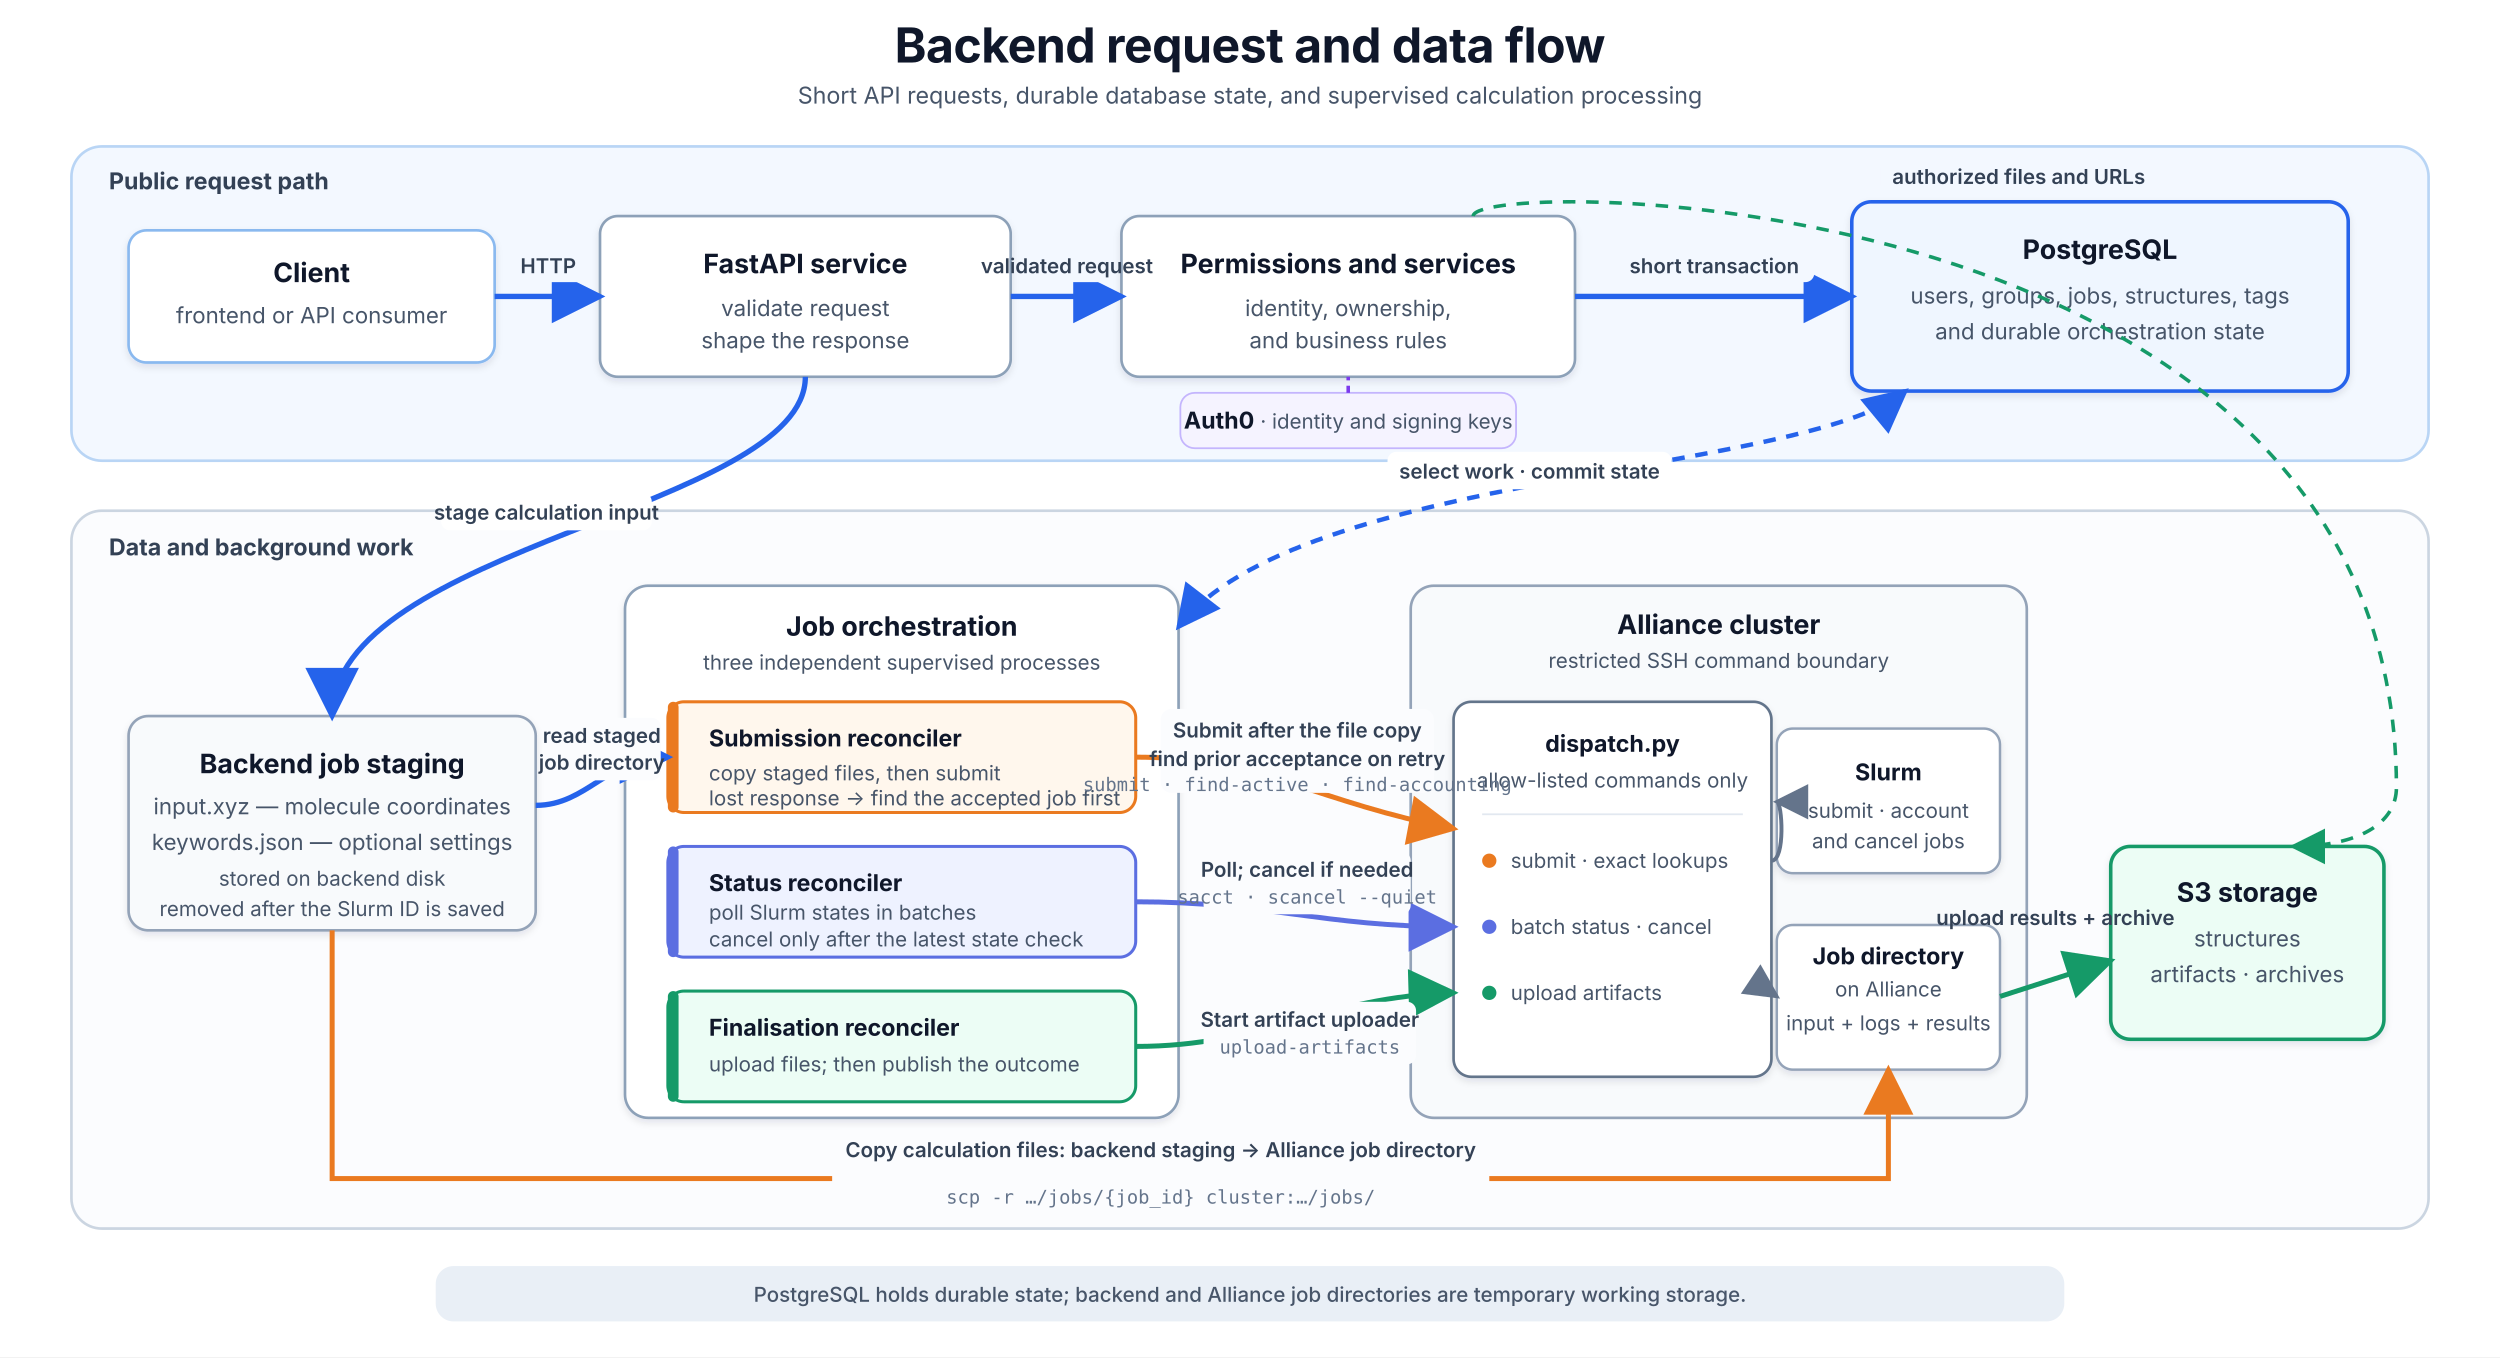
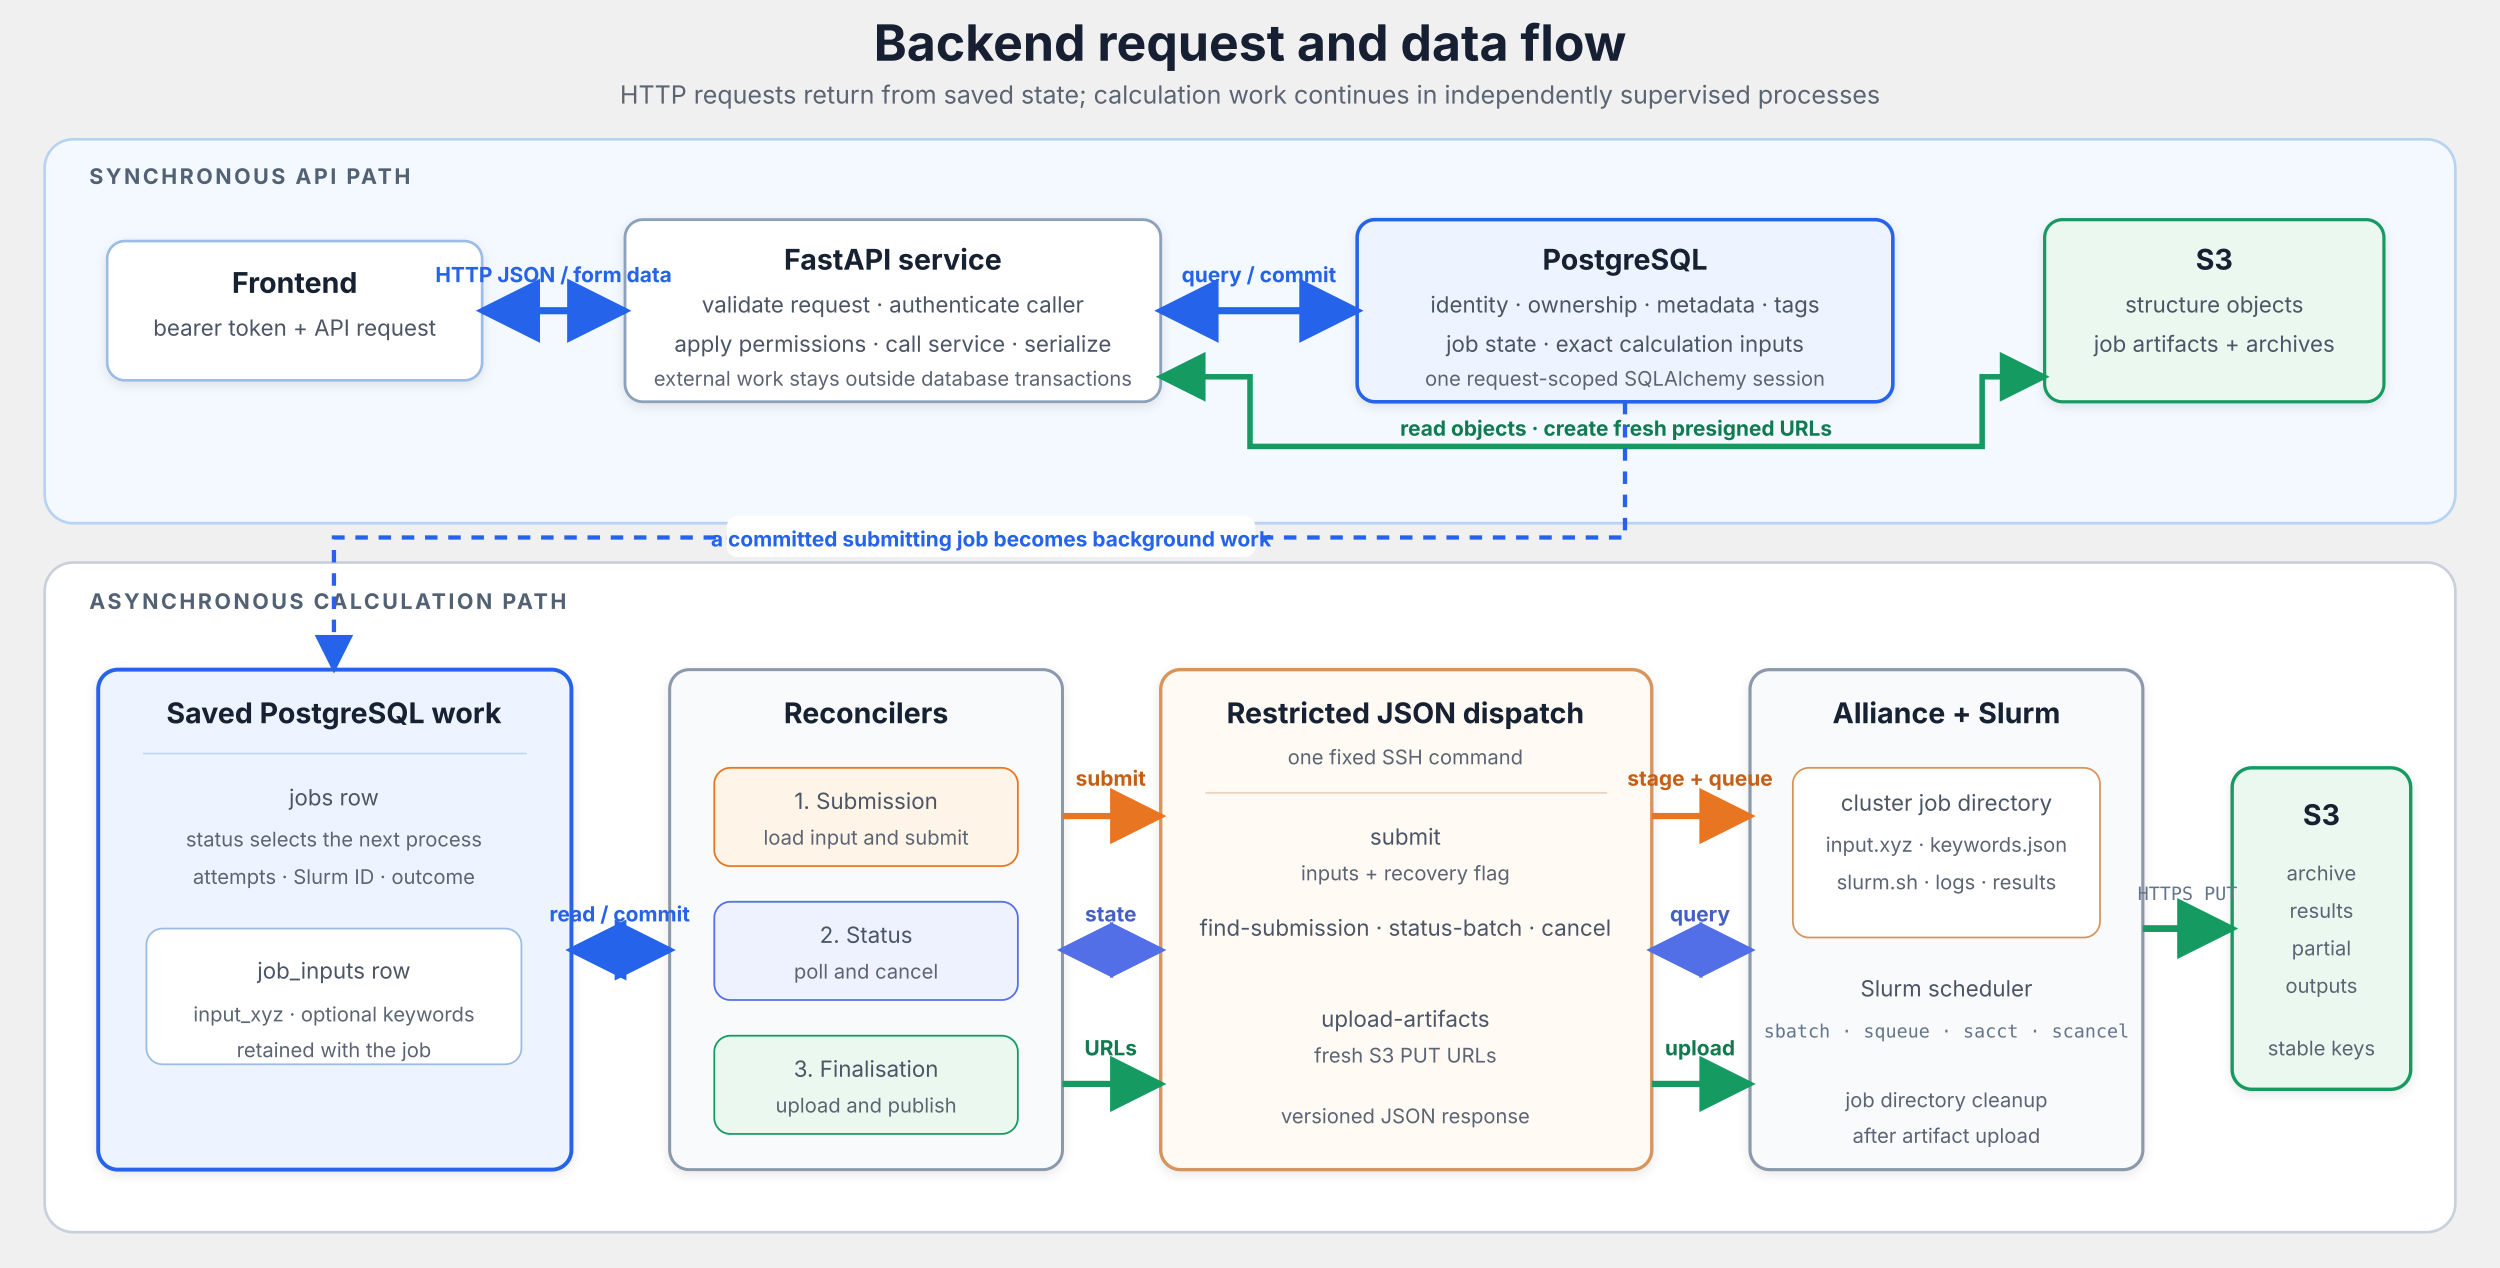
- <svg xmlns="http://www.w3.org/2000/svg" width="1400" height="760" viewBox="0 0 1400 760" role="img" aria-labelledby="diagram-title diagram-description">
+ <svg xmlns="http://www.w3.org/2000/svg" viewBox="0 0 1400 710" role="img" aria-labelledby="title description">
  <defs>
-     <filter id="card-shadow" x="-10%" y="-10%" width="120%" height="130%">
-       <feDropShadow dx="0" dy="2" stdDeviation="2" flood-color="#0f172a" flood-opacity="0.10" />
+     <filter id="shadow" x="-15%" y="-15%" width="130%" height="140%">
+       <feDropShadow dx="0" dy="2" stdDeviation="3" flood-color="#0f172a" flood-opacity="0.09" />
    </filter>
-     <marker id="arrow-blue" markerWidth="10" markerHeight="10" refX="9" refY="5" orient="auto-start-reverse" markerUnits="strokeWidth">
-       <path d="M 0 0 L 10 5 L 0 10 z" fill="#2563eb" />
+     <marker id="arrow-blue" viewBox="0 0 10 10" refX="9" refY="5" markerWidth="9" markerHeight="9" orient="auto-start-reverse">
+       <path d="M0,0 L10,5 L0,10 Z" fill="#2563eb" />
    </marker>
-     <marker id="arrow-orange" markerWidth="10" markerHeight="10" refX="9" refY="5" orient="auto" markerUnits="strokeWidth">
-       <path d="M 0 0 L 10 5 L 0 10 z" fill="#ea7a20" />
+     <marker id="arrow-orange" viewBox="0 0 10 10" refX="9" refY="5" markerWidth="9" markerHeight="9" orient="auto-start-reverse">
+       <path d="M0,0 L10,5 L0,10 Z" fill="#e87522" />
    </marker>
-     <marker id="arrow-indigo" markerWidth="10" markerHeight="10" refX="9" refY="5" orient="auto" markerUnits="strokeWidth">
-       <path d="M 0 0 L 10 5 L 0 10 z" fill="#5b6ee1" />
+     <marker id="arrow-indigo" viewBox="0 0 10 10" refX="9" refY="5" markerWidth="9" markerHeight="9" orient="auto-start-reverse">
+       <path d="M0,0 L10,5 L0,10 Z" fill="#526fe8" />
    </marker>
-     <marker id="arrow-green" markerWidth="10" markerHeight="10" refX="9" refY="5" orient="auto" markerUnits="strokeWidth">
-       <path d="M 0 0 L 10 5 L 0 10 z" fill="#159a68" />
+     <marker id="arrow-green" viewBox="0 0 10 10" refX="9" refY="5" markerWidth="9" markerHeight="9" orient="auto-start-reverse">
+       <path d="M0,0 L10,5 L0,10 Z" fill="#159a62" />
    </marker>
-     <marker id="arrow-slate" markerWidth="9" markerHeight="9" refX="8" refY="4.5" orient="auto" markerUnits="strokeWidth">
-       <path d="M 0 0 L 9 4.5 L 0 9 z" fill="#64748b" />
-     </marker>
-     <style>
-       text {
-         font-family: Inter, ui-sans-serif, system-ui, -apple-system, BlinkMacSystemFont, "Segoe UI", sans-serif;
-         fill: #0f172a;
-       }
-       .title { font-size: 27px; font-weight: 700; letter-spacing: -0.3px; }
-       .subtitle { font-size: 13px; font-weight: 400; fill: #475569; }
-       .panel-label { font-size: 13px; font-weight: 700; fill: #334155; }
-       .node-title { font-size: 15px; font-weight: 700; }
-       .node-body { font-size: 12.5px; font-weight: 400; fill: #475569; }
-       .small-title { font-size: 13px; font-weight: 700; }
-       .small-body { font-size: 11.5px; font-weight: 400; fill: #475569; }
-       .arrow-label { font-size: 11.5px; font-weight: 600; fill: #334155; }
-       .arrow-command { font-family: ui-monospace, SFMono-Regular, Menlo, Consolas, monospace; font-size: 10.5px; font-weight: 400; fill: #64748b; }
-       .footer-text { font-size: 11.5px; font-weight: 500; fill: #475569; }
-       .flow-blue { fill: none; stroke: #2563eb; stroke-width: 3; marker-end: url(#arrow-blue); }
-       .flow-blue-both { fill: none; stroke: #2563eb; stroke-width: 2.5; stroke-dasharray: 7 6; marker-start: url(#arrow-blue); marker-end: url(#arrow-blue); }
-       .flow-orange { fill: none; stroke: #ea7a20; stroke-width: 2.8; marker-end: url(#arrow-orange); }
-       .flow-indigo { fill: none; stroke: #5b6ee1; stroke-width: 2.8; marker-end: url(#arrow-indigo); }
-       .flow-green { fill: none; stroke: #159a68; stroke-width: 2.8; marker-end: url(#arrow-green); }
-       .flow-slate { fill: none; stroke: #64748b; stroke-width: 2.2; marker-end: url(#arrow-slate); }
-       .flow-auth { fill: none; stroke: #7c3aed; stroke-width: 2; stroke-dasharray: 6 5; marker-end: url(#arrow-slate); }
-     </style>
  </defs>
-   <rect width="1400" height="760" fill="#ffffff" />
-   <text x="700" y="35" text-anchor="middle" class="title">Backend request and data flow</text>
-   <text x="700" y="58" text-anchor="middle" class="subtitle">Short API requests, durable database state, and supervised calculation processing</text>
-   <rect x="40" y="82" width="1320" height="176" rx="17" fill="#f3f8ff" stroke="#b9d5f5" stroke-width="1.5" />
-   <text x="61" y="106" class="panel-label">Public request path</text>
-   <g filter="url(#card-shadow)">
-     <rect x="72" y="129" width="205" height="74" rx="10" fill="#ffffff" stroke="#8ab9ef" stroke-width="1.5" />
+   <style>
+     text { font-family: Inter, ui-sans-serif, system-ui, -apple-system, BlinkMacSystemFont, "Segoe UI", sans-serif; fill: #172033; }
+     .title { font-size: 28px; font-weight: 700; }
+     .subtitle { font-size: 14px; fill: #5b6472; }
+     .panel-title { font-size: 12px; font-weight: 700; letter-spacing: 1.4px; fill: #526173; }
+     .node-title { font-size: 16px; font-weight: 700; }
+     .node-body { font-size: 12.5px; fill: #4b5565; }
+     .node-small { font-size: 11.3px; fill: #5b6472; }
+     .action { font-size: 11.7px; font-weight: 700; }
+     .command { font-family: ui-monospace, SFMono-Regular, Menlo, Consolas, monospace; font-size: 10.3px; fill: #64748b; }
+     .blue { fill: #2563eb; }
+     .orange { fill: #c65f16; }
+     .indigo { fill: #445fc6; }
+     .green { fill: #117b50; }
+     .footer { font-size: 12.5px; font-weight: 600; fill: #526173; }
+   </style>
+   <text class="title" x="700" y="34" text-anchor="middle">Backend request and data flow</text>
+   <text class="subtitle" x="700" y="58" text-anchor="middle">HTTP requests return from saved state; calculation work continues in independently supervised processes</text>
+   <rect x="25" y="78" width="1350" height="215" rx="16" fill="#f4f8ff" stroke="#b7d3f2" stroke-width="1.5" />
+   <text class="panel-title" x="50" y="103">SYNCHRONOUS API PATH</text>
+   <g filter="url(#shadow)">
+     <rect x="60" y="135" width="210" height="78" rx="10" fill="#ffffff" stroke="#9bbce4" stroke-width="1.5" />
+     <text class="node-title" x="165" y="164" text-anchor="middle">Frontend</text>
+     <text class="node-body" x="165" y="188" text-anchor="middle">bearer token + API request</text>
  </g>
-   <text x="174.5" y="158" text-anchor="middle" class="node-title">Client</text>
-   <text x="174.5" y="181" text-anchor="middle" class="node-body">frontend or API consumer</text>
-   <g filter="url(#card-shadow)">
-     <rect x="336" y="121" width="230" height="90" rx="10" fill="#ffffff" stroke="#8da1b8" stroke-width="1.5" />
+   <g filter="url(#shadow)">
+     <rect x="350" y="123" width="300" height="102" rx="10" fill="#ffffff" stroke="#8da1ba" stroke-width="1.6" />
+     <text class="node-title" x="500" y="151" text-anchor="middle">FastAPI service</text>
+     <text class="node-body" x="500" y="175" text-anchor="middle">validate request · authenticate caller</text>
+     <text class="node-body" x="500" y="197" text-anchor="middle">apply permissions · call service · serialize</text>
+     <text class="node-small" x="500" y="216" text-anchor="middle">external work stays outside database transactions</text>
  </g>
-   <text x="451" y="153" text-anchor="middle" class="node-title">FastAPI service</text>
-   <text x="451" y="177" text-anchor="middle" class="node-body">validate request</text>
-   <text x="451" y="195" text-anchor="middle" class="node-body">shape the response</text>
-   <g filter="url(#card-shadow)">
-     <rect x="628" y="121" width="254" height="90" rx="10" fill="#ffffff" stroke="#8da1b8" stroke-width="1.5" />
+   <g filter="url(#shadow)">
+     <rect x="760" y="123" width="300" height="102" rx="10" fill="#edf4ff" stroke="#2563eb" stroke-width="2" />
+     <text class="node-title" x="910" y="151" text-anchor="middle">PostgreSQL</text>
+     <text class="node-body" x="910" y="175" text-anchor="middle">identity · ownership · metadata · tags</text>
+     <text class="node-body" x="910" y="197" text-anchor="middle">job state · exact calculation inputs</text>
+     <text class="node-small" x="910" y="216" text-anchor="middle">one request-scoped SQLAlchemy session</text>
  </g>
-   <text x="755" y="153" text-anchor="middle" class="node-title">Permissions and services</text>
-   <text x="755" y="177" text-anchor="middle" class="node-body">identity, ownership,</text>
-   <text x="755" y="195" text-anchor="middle" class="node-body">and business rules</text>
-   <g filter="url(#card-shadow)">
-     <rect x="1037" y="113" width="278" height="106" rx="11" fill="#eff6ff" stroke="#2563eb" stroke-width="2" />
+   <g filter="url(#shadow)">
+     <rect x="1145" y="123" width="190" height="102" rx="10" fill="#eaf8f0" stroke="#159a62" stroke-width="1.8" />
+     <text class="node-title" x="1240" y="151" text-anchor="middle">S3</text>
+     <text class="node-body" x="1240" y="175" text-anchor="middle">structure objects</text>
+     <text class="node-body" x="1240" y="197" text-anchor="middle">job artifacts + archives</text>
  </g>
-   <text x="1176" y="145" text-anchor="middle" class="node-title">PostgreSQL</text>
-   <text x="1176" y="170" text-anchor="middle" class="node-body">users, groups, jobs, structures, tags</text>
-   <text x="1176" y="190" text-anchor="middle" class="node-body">and durable orchestration state</text>
-   <rect x="661" y="220" width="188" height="31" rx="8" fill="#f5f3ff" stroke="#c4b5fd" stroke-width="1" />
-   <text x="755" y="240" text-anchor="middle">
-     <tspan class="small-title">Auth0</tspan>
-     <tspan class="small-body"> · identity and signing keys</tspan>
-   </text>
-   <path d="M 277 166 L 336 166" class="flow-blue" />
-   <rect x="286" y="139" width="42" height="19" rx="5" fill="#f3f8ff" />
-   <text x="307" y="153" text-anchor="middle" class="arrow-label">HTTP</text>
-   <path d="M 566 166 L 628 166" class="flow-blue" />
-   <rect x="573" y="139" width="49" height="19" rx="5" fill="#f3f8ff" />
-   <text x="597.5" y="153" text-anchor="middle" class="arrow-label">validated request</text>
-   <path d="M 882 166 L 1037 166" class="flow-blue" />
-   <rect x="904" y="139" width="112" height="19" rx="5" fill="#f3f8ff" />
-   <text x="960" y="153" text-anchor="middle" class="arrow-label">short transaction</text>
-   <path d="M 755 220 L 755 211" fill="none" stroke="#7c3aed" stroke-width="2" stroke-dasharray="4 3" />
-   <rect x="40" y="286" width="1320" height="402" rx="17" fill="#fbfcfe" stroke="#cbd5e1" stroke-width="1.5" />
-   <text x="61" y="311" class="panel-label">Data and background work</text>
-   <g filter="url(#card-shadow)">
-     <rect x="72" y="401" width="228" height="120" rx="11" fill="#f8fafc" stroke="#94a3b8" stroke-width="1.5" />
+   <path d="M270 174 H350" fill="none" stroke="#2563eb" stroke-width="4" marker-start="url(#arrow-blue)" marker-end="url(#arrow-blue)" />
+   <text class="action blue" x="310" y="158" text-anchor="middle">HTTP JSON / form data</text>
+   <path d="M650 174 H760" fill="none" stroke="#2563eb" stroke-width="4" marker-start="url(#arrow-blue)" marker-end="url(#arrow-blue)" />
+   <text class="action blue" x="705" y="158" text-anchor="middle">query / commit</text>
+   <path d="M650 211 H700 V250 H1110 V211 H1145" fill="none" stroke="#159a62" stroke-width="3.1" marker-start="url(#arrow-green)" marker-end="url(#arrow-green)" />
+   <text class="action green" x="905" y="244" text-anchor="middle">read objects · create fresh presigned URLs</text>
+   <rect x="25" y="315" width="1350" height="375" rx="16" fill="#ffffff" stroke="#c8d0dc" stroke-width="1.5" />
+   <text class="panel-title" x="50" y="341">ASYNCHRONOUS CALCULATION PATH</text>
+   <g filter="url(#shadow)">
+     <rect x="55" y="375" width="265" height="280" rx="11" fill="#edf4ff" stroke="#2563eb" stroke-width="2.2" />
+     <text class="node-title" x="187" y="405" text-anchor="middle">Saved PostgreSQL work</text>
+     <line x1="80" y1="422" x2="295" y2="422" stroke="#c3d8f3" />
+     <text class="node-body" x="187" y="451" text-anchor="middle">jobs row</text>
+     <text class="node-small" x="187" y="474" text-anchor="middle">status selects the next process</text>
+     <text class="node-small" x="187" y="495" text-anchor="middle">attempts · Slurm ID · outcome</text>
+     <rect x="82" y="520" width="210" height="76" rx="9" fill="#ffffff" stroke="#9bbce4" />
+     <text class="node-body" x="187" y="548" text-anchor="middle">job_inputs row</text>
+     <text class="node-small" x="187" y="572" text-anchor="middle">input_xyz · optional keywords</text>
+     <text class="node-small" x="187" y="592" text-anchor="middle">retained with the job</text>
  </g>
-   <text x="186" y="433" text-anchor="middle" class="node-title">Backend job staging</text>
-   <text x="186" y="456" text-anchor="middle" class="node-body">input.xyz — molecule coordinates</text>
-   <text x="186" y="476" text-anchor="middle" class="node-body">keywords.json — optional settings</text>
-   <text x="186" y="496" text-anchor="middle" class="small-body">stored on backend disk</text>
-   <text x="186" y="513" text-anchor="middle" class="small-body">removed after the Slurm ID is saved</text>
-   <g filter="url(#card-shadow)">
-     <rect x="350" y="328" width="310" height="298" rx="13" fill="#ffffff" stroke="#8da1b8" stroke-width="1.5" />
+   <g filter="url(#shadow)">
+     <rect x="375" y="375" width="220" height="280" rx="11" fill="#f8fafc" stroke="#8c99aa" stroke-width="1.7" />
+     <text class="node-title" x="485" y="405" text-anchor="middle">Reconcilers</text>
+     <rect x="400" y="430" width="170" height="55" rx="9" fill="#fff4e8" stroke="#e87522" />
+     <text class="node-body" x="485" y="453" text-anchor="middle">1. Submission</text>
+     <text class="node-small" x="485" y="473" text-anchor="middle">load input and submit</text>
+     <rect x="400" y="505" width="170" height="55" rx="9" fill="#eef2ff" stroke="#526fe8" />
+     <text class="node-body" x="485" y="528" text-anchor="middle">2. Status</text>
+     <text class="node-small" x="485" y="548" text-anchor="middle">poll and cancel</text>
+     <rect x="400" y="580" width="170" height="55" rx="9" fill="#eaf8f0" stroke="#159a62" />
+     <text class="node-body" x="485" y="603" text-anchor="middle">3. Finalisation</text>
+     <text class="node-small" x="485" y="623" text-anchor="middle">upload and publish</text>
  </g>
-   <text x="505" y="356" text-anchor="middle" class="node-title">Job orchestration</text>
-   <text x="505" y="375" text-anchor="middle" class="small-body">three independent supervised processes</text>
-   <rect x="374" y="393" width="262" height="62" rx="9" fill="#fff7ed" stroke="#ea7a20" stroke-width="1.7" />
-   <rect x="374" y="393" width="6" height="62" rx="3" fill="#ea7a20" />
-   <text x="397" y="418" class="small-title">Submission reconciler</text>
-   <text x="397" y="437" class="small-body">copy staged files, then submit</text>
-   <text x="397" y="451" class="small-body">lost response → find the accepted job first</text>
-   <rect x="374" y="474" width="262" height="62" rx="9" fill="#eef2ff" stroke="#5b6ee1" stroke-width="1.7" />
-   <rect x="374" y="474" width="6" height="62" rx="3" fill="#5b6ee1" />
-   <text x="397" y="499" class="small-title">Status reconciler</text>
-   <text x="397" y="515" class="small-body">poll Slurm states in batches</text>
-   <text x="397" y="530" class="small-body">cancel only after the latest state check</text>
-   <rect x="374" y="555" width="262" height="62" rx="9" fill="#ecfdf5" stroke="#159a68" stroke-width="1.7" />
-   <rect x="374" y="555" width="6" height="62" rx="3" fill="#159a68" />
-   <text x="397" y="580" class="small-title">Finalisation reconciler</text>
-   <text x="397" y="600" class="small-body">upload files; then publish the outcome</text>
-   <rect x="790" y="328" width="345" height="298" rx="13" fill="#f8fafc" stroke="#94a3b8" stroke-width="1.5" />
-   <text x="962.5" y="355" text-anchor="middle" class="node-title">Alliance cluster</text>
-   <text x="962.5" y="374" text-anchor="middle" class="small-body">restricted SSH command boundary</text>
-   <g filter="url(#card-shadow)">
-     <rect x="814" y="393" width="178" height="210" rx="10" fill="#ffffff" stroke="#64748b" stroke-width="1.5" />
+   <g filter="url(#shadow)">
+     <rect x="650" y="375" width="275" height="280" rx="11" fill="#fffaf4" stroke="#d6955d" stroke-width="1.9" />
+     <text class="node-title" x="787" y="405" text-anchor="middle">Restricted JSON dispatch</text>
+     <text class="node-small" x="787" y="428" text-anchor="middle">one fixed SSH command</text>
+     <line x1="675" y1="444" x2="900" y2="444" stroke="#ead5c3" />
+     <text class="node-body" x="787" y="473" text-anchor="middle">submit</text>
+     <text class="node-small" x="787" y="493" text-anchor="middle">inputs + recovery flag</text>
+     <text class="node-body" x="787" y="524" text-anchor="middle">find-submission · status-batch · cancel</text>
+     <text class="node-body" x="787" y="575" text-anchor="middle">upload-artifacts</text>
+     <text class="node-small" x="787" y="595" text-anchor="middle">fresh S3 PUT URLs</text>
+     <text class="node-small" x="787" y="629" text-anchor="middle">versioned JSON response</text>
  </g>
-   <text x="903" y="421" text-anchor="middle" class="small-title">dispatch.py</text>
-   <text x="903" y="441" text-anchor="middle" class="small-body">allow-listed commands only</text>
-   <line x1="830" y1="456" x2="976" y2="456" stroke="#e2e8f0" stroke-width="1" />
-   <circle cx="834" cy="482" r="4" fill="#ea7a20" />
-   <text x="846" y="486" class="small-body">submit · exact lookups</text>
-   <circle cx="834" cy="519" r="4" fill="#5b6ee1" />
-   <text x="846" y="523" class="small-body">batch status · cancel</text>
-   <circle cx="834" cy="556" r="4" fill="#159a68" />
-   <text x="846" y="560" class="small-body">upload artifacts</text>
-   <g filter="url(#card-shadow)">
-     <rect x="995" y="408" width="125" height="81" rx="9" fill="#ffffff" stroke="#94a3b8" stroke-width="1.4" />
+   <g filter="url(#shadow)">
+     <rect x="980" y="375" width="220" height="280" rx="11" fill="#f8fafc" stroke="#8c99aa" stroke-width="1.8" />
+     <text class="node-title" x="1090" y="405" text-anchor="middle">Alliance + Slurm</text>
+     <rect x="1004" y="430" width="172" height="95" rx="9" fill="#ffffff" stroke="#d6955d" />
+     <text class="node-body" x="1090" y="454" text-anchor="middle">cluster job directory</text>
+     <text class="node-small" x="1090" y="477" text-anchor="middle">input.xyz · keywords.json</text>
+     <text class="node-small" x="1090" y="498" text-anchor="middle">slurm.sh · logs · results</text>
+     <text class="node-body" x="1090" y="558" text-anchor="middle">Slurm scheduler</text>
+     <text class="command" x="1090" y="581" text-anchor="middle">sbatch · squeue · sacct · scancel</text>
+     <text class="node-small" x="1090" y="620" text-anchor="middle">job directory cleanup</text>
+     <text class="node-small" x="1090" y="640" text-anchor="middle">after artifact upload</text>
  </g>
-   <text x="1057.5" y="437" text-anchor="middle" class="small-title">Slurm</text>
-   <text x="1057.5" y="458" text-anchor="middle" class="small-body">submit · account</text>
-   <text x="1057.5" y="475" text-anchor="middle" class="small-body">and cancel jobs</text>
-   <g filter="url(#card-shadow)">
-     <rect x="995" y="518" width="125" height="81" rx="9" fill="#ffffff" stroke="#94a3b8" stroke-width="1.4" />
+   <g filter="url(#shadow)">
+     <rect x="1250" y="430" width="100" height="180" rx="11" fill="#eaf8f0" stroke="#159a62" stroke-width="1.9" />
+     <text class="node-title" x="1300" y="462" text-anchor="middle">S3</text>
+     <text class="node-small" x="1300" y="493" text-anchor="middle">archive</text>
+     <text class="node-small" x="1300" y="514" text-anchor="middle">results</text>
+     <text class="node-small" x="1300" y="535" text-anchor="middle">partial</text>
+     <text class="node-small" x="1300" y="556" text-anchor="middle">outputs</text>
+     <text class="node-small" x="1300" y="591" text-anchor="middle">stable keys</text>
  </g>
-   <text x="1057.5" y="540" text-anchor="middle" class="small-title">Job directory</text>
-   <text x="1057.5" y="558" text-anchor="middle" class="small-body">on Alliance</text>
-   <text x="1057.5" y="577" text-anchor="middle" class="small-body">input + logs + results</text>
-   <g filter="url(#card-shadow)">
-     <rect x="1182" y="474" width="153" height="108" rx="11" fill="#ecfdf5" stroke="#159a68" stroke-width="2" />
-   </g>
-   <text x="1258.5" y="505" text-anchor="middle" class="node-title">S3 storage</text>
-   <text x="1258.5" y="530" text-anchor="middle" class="node-body">structures</text>
-   <text x="1258.5" y="550" text-anchor="middle" class="node-body">artifacts · archives</text>
-   <path d="M 451 211 C 451 285, 186 306, 186 401" class="flow-blue" />
-   <rect x="247" y="276" width="118" height="21" rx="5" fill="#ffffff" />
-   <text x="306" y="291" text-anchor="middle" class="arrow-label">stage calculation input</text>
-   <path d="M 300 451 C 329 451, 340 424, 374 424" class="flow-blue" />
-   <rect x="304" y="402" width="66" height="35" rx="5" fill="#fbfcfe" />
-   <text x="337" y="416" text-anchor="middle" class="arrow-label">read staged</text>
-   <text x="337" y="431" text-anchor="middle" class="arrow-label">job directory</text>
-   <path d="M 1067 219 C 1010 266, 727 264, 660 351" class="flow-blue-both" />
-   <rect x="777" y="253" width="159" height="21" rx="5" fill="#ffffff" />
-   <text x="856.5" y="268" text-anchor="middle" class="arrow-label">select work · commit state</text>
-   <path d="M 636 424 C 705 424, 739 450, 814 464" class="flow-orange" />
-   <rect x="650" y="397" width="153" height="47" rx="6" fill="#fbfcfe" />
-   <text x="726.5" y="413" text-anchor="middle" class="arrow-label">Submit after the file copy</text>
-   <text x="726.5" y="429" text-anchor="middle" class="arrow-label">find prior acceptance on retry</text>
-   <text x="726.5" y="443" text-anchor="middle" class="arrow-command">submit · find-active · find-accounting</text>
-   <path d="M 636 505 C 709 505, 741 519, 814 519" class="flow-indigo" />
-   <rect x="674" y="477" width="116" height="35" rx="5" fill="#fbfcfe" />
-   <text x="732" y="491" text-anchor="middle" class="arrow-label">Poll; cancel if needed</text>
-   <text x="732" y="506" text-anchor="middle" class="arrow-command">sacct · scancel --quiet</text>
-   <path d="M 636 586 C 708 586, 742 558, 814 556" class="flow-green" />
-   <rect x="674" y="561" width="119" height="35" rx="5" fill="#fbfcfe" />
-   <text x="733.5" y="575" text-anchor="middle" class="arrow-label">Start artifact uploader</text>
-   <text x="733.5" y="590" text-anchor="middle" class="arrow-command">upload-artifacts</text>
-   <path d="M 992 482 C 1000 482, 998 449, 995 449" class="flow-slate" />
-   <path d="M 992 556 L 995 558" class="flow-slate" />
-   <path d="M 1120 558 L 1182 538" class="flow-green" />
-   <text x="1151" y="518" text-anchor="middle" class="arrow-label">upload results + archive</text>
-   <path d="M 186 521 V 660 H 1057.5 V 599" class="flow-orange" />
-   <rect x="466" y="632" width="368" height="45" rx="6" fill="#fbfcfe" />
-   <text x="650" y="648" text-anchor="middle" class="arrow-label">Copy calculation files: backend staging → Alliance job directory</text>
-   <text x="650" y="674" text-anchor="middle" class="arrow-command">scp -r …/jobs/{job_id} cluster:…/jobs/</text>
-   <path d="M 825 121 C 825 99, 1342 99, 1342 441 C 1342 461, 1321 474, 1284 474" fill="none" stroke="#159a68" stroke-width="2" stroke-dasharray="7 6" marker-end="url(#arrow-green)" />
-   <rect x="1053" y="89" width="155" height="20" rx="5" fill="#f3f8ff" />
-   <text x="1130.5" y="103" text-anchor="middle" class="arrow-label">authorized files and URLs</text>
-   <rect x="244" y="709" width="912" height="31" rx="10" fill="#e9eff6" />
-   <text x="700" y="729" text-anchor="middle" class="footer-text">PostgreSQL holds durable state; backend and Alliance job directories are temporary working storage.</text>
+   <path d="M320 532 H375" fill="none" stroke="#2563eb" stroke-width="3.8" marker-start="url(#arrow-blue)" marker-end="url(#arrow-blue)" />
+   <text class="action blue" x="347" y="516" text-anchor="middle">read / commit</text>
+   <path d="M595 457 H650" fill="none" stroke="#e87522" stroke-width="3.5" marker-end="url(#arrow-orange)" />
+   <text class="action orange" x="622" y="440" text-anchor="middle">submit</text>
+   <path d="M925 457 H980" fill="none" stroke="#e87522" stroke-width="3.5" marker-end="url(#arrow-orange)" />
+   <text class="action orange" x="952" y="440" text-anchor="middle">stage + queue</text>
+   <path d="M595 532 H650" fill="none" stroke="#526fe8" stroke-width="3.5" marker-start="url(#arrow-indigo)" marker-end="url(#arrow-indigo)" />
+   <text class="action indigo" x="622" y="516" text-anchor="middle">state</text>
+   <path d="M925 532 H980" fill="none" stroke="#526fe8" stroke-width="3.5" marker-start="url(#arrow-indigo)" marker-end="url(#arrow-indigo)" />
+   <text class="action indigo" x="952" y="516" text-anchor="middle">query</text>
+   <path d="M595 607 H650" fill="none" stroke="#159a62" stroke-width="3.5" marker-end="url(#arrow-green)" />
+   <text class="action green" x="622" y="591" text-anchor="middle">URLs</text>
+   <path d="M925 607 H980" fill="none" stroke="#159a62" stroke-width="3.5" marker-end="url(#arrow-green)" />
+   <text class="action green" x="952" y="591" text-anchor="middle">upload</text>
+   <path d="M1200 520 H1250" fill="none" stroke="#159a62" stroke-width="3.8" marker-end="url(#arrow-green)" />
+   <text class="command" x="1225" y="504" text-anchor="middle">HTTPS PUT</text>
+   <path d="M910 225 V301 H187 V375" fill="none" stroke="#2563eb" stroke-width="2.4" stroke-dasharray="7 6" marker-end="url(#arrow-blue)" />
+   <rect x="407" y="289" width="296" height="23" rx="6" fill="#ffffff" />
+   <text class="action blue" x="555" y="306" text-anchor="middle">a committed submitting job becomes background work</text>
</svg>
